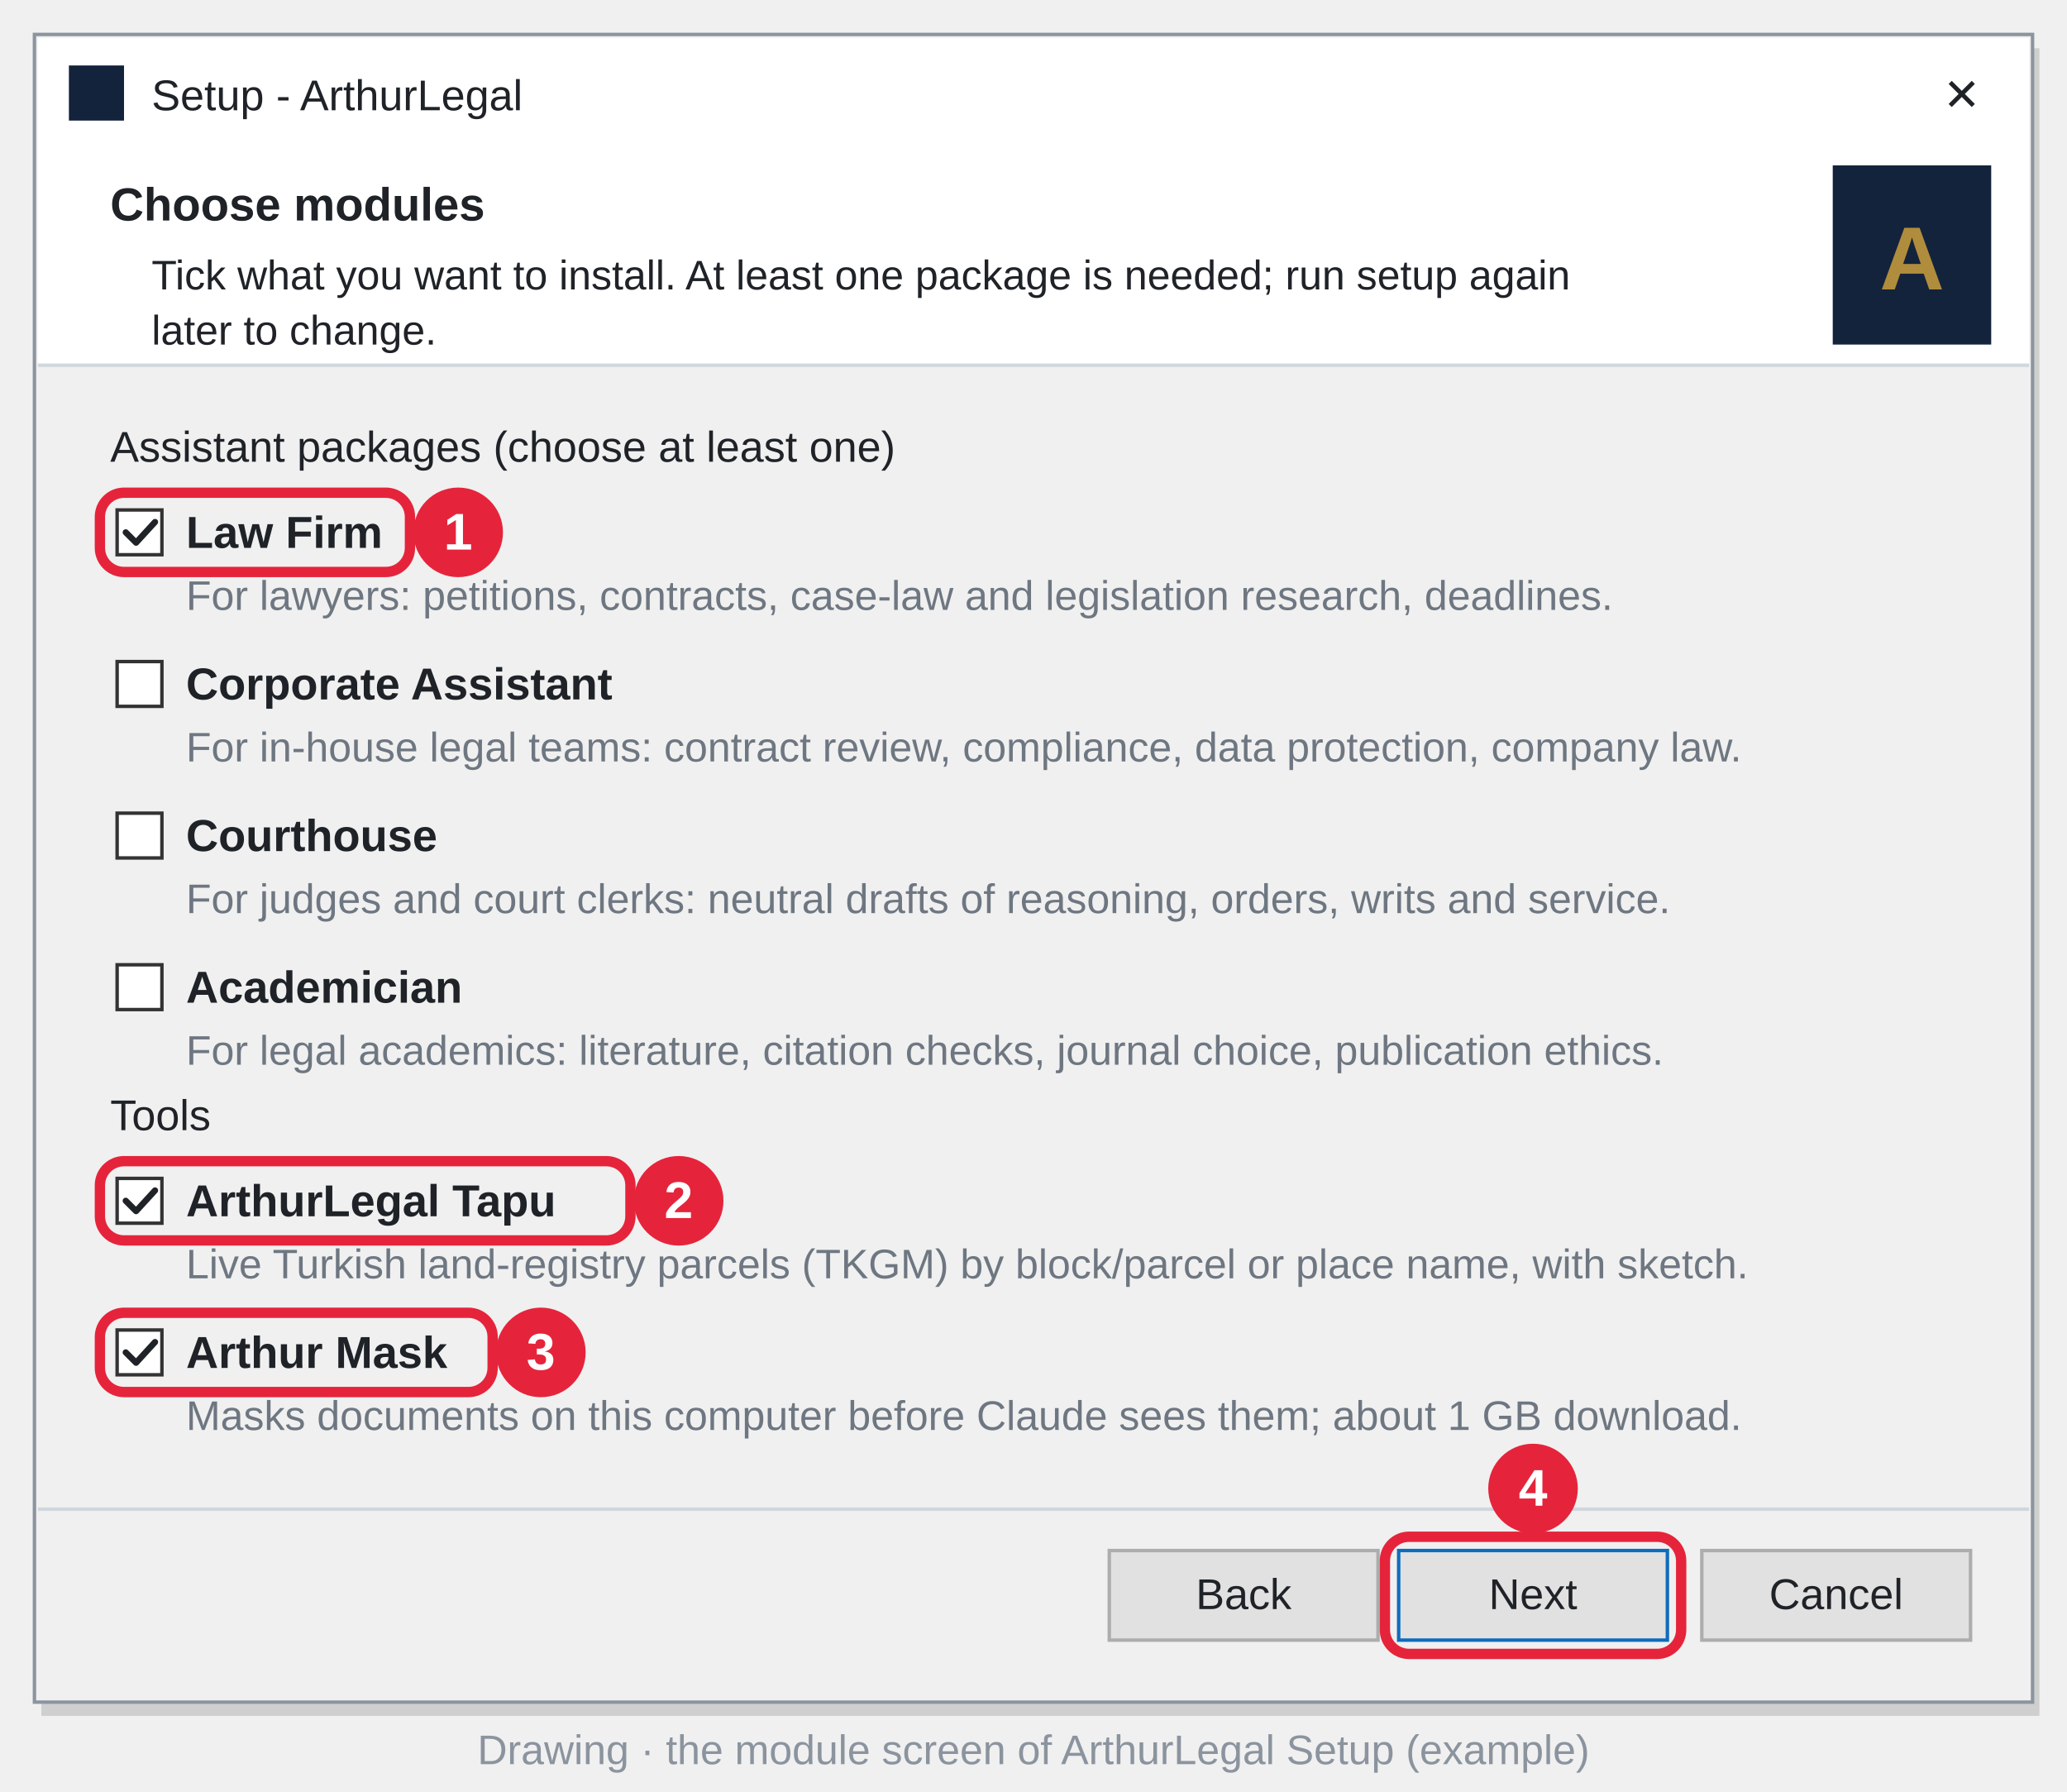
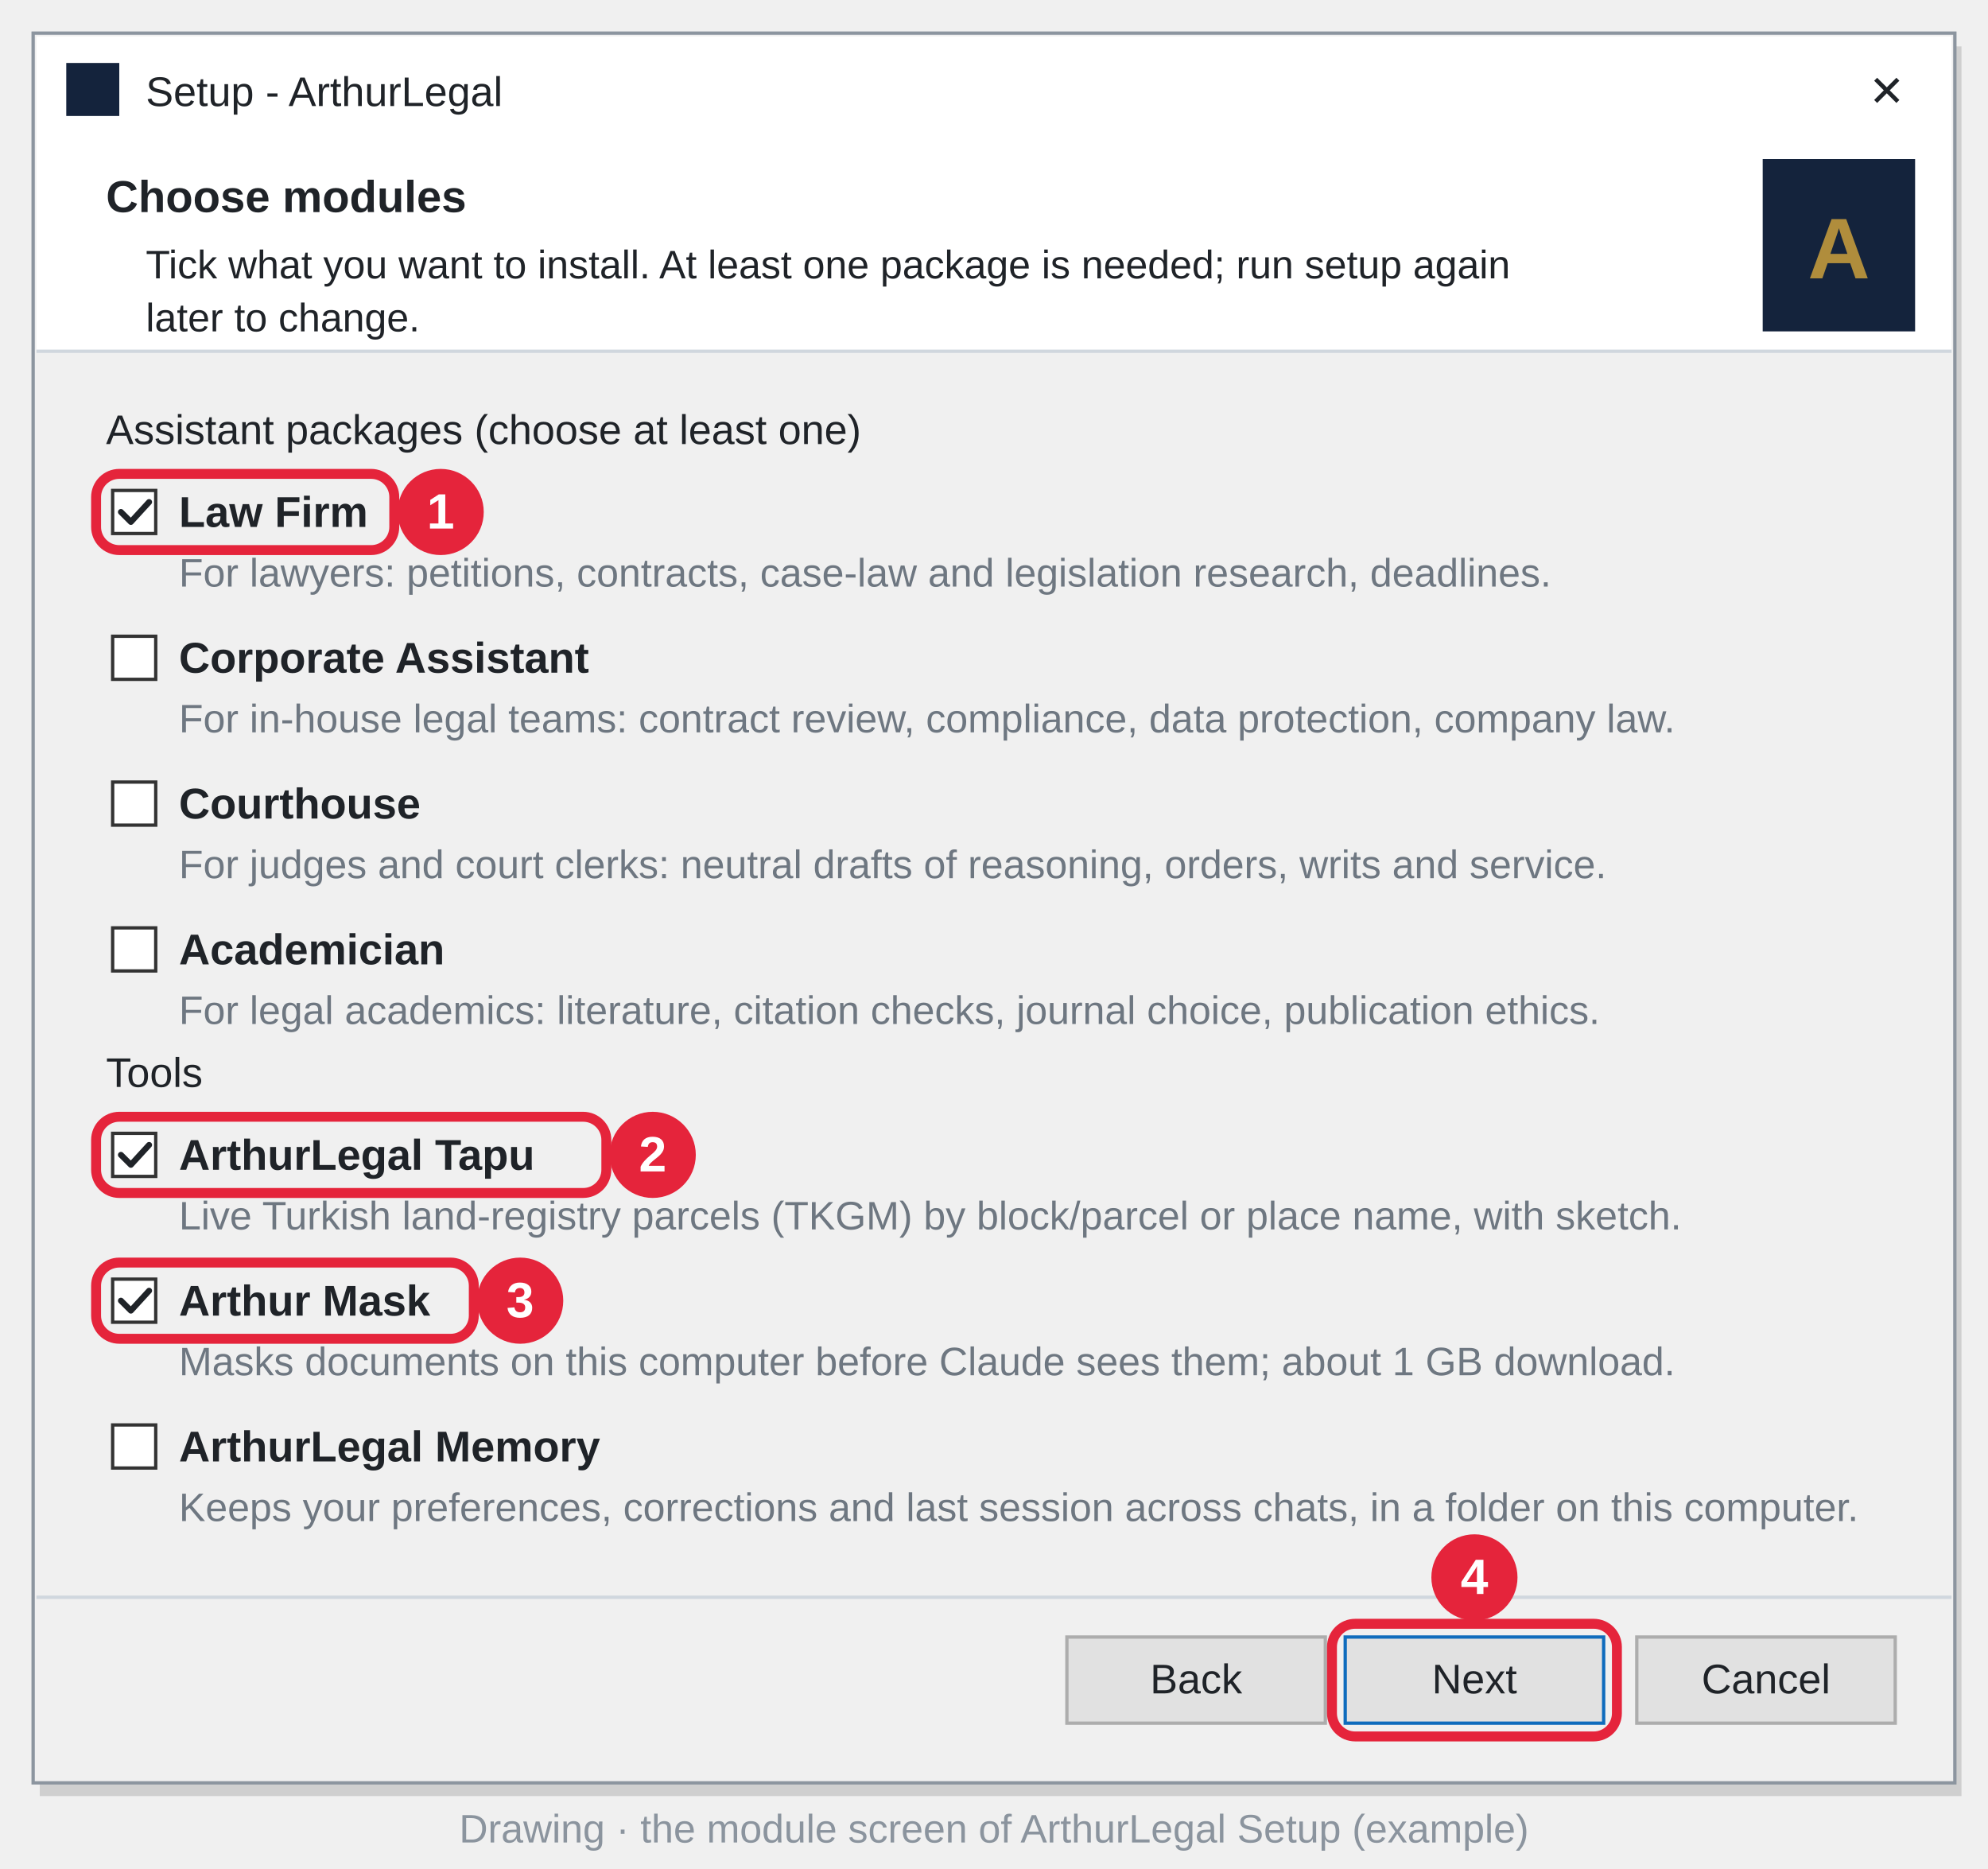
- <svg xmlns="http://www.w3.org/2000/svg" width="600" height="520" viewBox="0 0 600 520" role="img" aria-label="Example: on the module screen tick your package (here Law Firm), optionally Tapu and Arthur Mask, then click Next">
+ <svg xmlns="http://www.w3.org/2000/svg" width="600" height="564" viewBox="0 0 600 564" role="img" aria-label="Example: on the module screen tick your package (here Law Firm), optionally Tapu and Arthur Mask, then click Next">
  <g font-family="'Segoe UI', 'Segoe UI Variable', 'Helvetica Neue', Arial, sans-serif">
-     <rect x="12" y="14" width="580" height="484" fill="#000000" opacity="0.14" />
-     <rect x="10" y="10" width="580" height="484" fill="#f0f0f0" stroke="#8c959f" />
+     <rect x="12" y="14" width="580" height="528" fill="#000000" opacity="0.14" />
+     <rect x="10" y="10" width="580" height="528" fill="#f0f0f0" stroke="#8c959f" />
    <rect x="11" y="11" width="578" height="31" fill="#ffffff" />
    <rect x="20" y="19" width="16" height="16" fill="#14233c" />
    <text x="44" y="32" font-size="12.5" fill="#1f2328" font-weight="400" text-anchor="start">Setup - ArthurLegal</text>
    <text x="564" y="32" font-size="13" fill="#1f2328" font-weight="400" text-anchor="start">✕</text>
    <rect x="11" y="42" width="578" height="64" fill="#ffffff" />
    <text x="32" y="64" font-size="13.5" fill="#1f2328" font-weight="700" text-anchor="start">Choose modules</text>
    <text x="44" y="84" font-size="12" fill="#1f2328" font-weight="400" text-anchor="start">Tick what you want to install. At least one package is needed; run setup again</text>
    <text x="44" y="100" font-size="12" fill="#1f2328" font-weight="400" text-anchor="start">later to change.</text>
    <rect x="532" y="48" width="46" height="52" fill="#14233c" />
    <text x="555" y="84" font-size="26" fill="#b08d3c" font-weight="700" text-anchor="middle">A</text>
    <line x1="11" y1="106" x2="589" y2="106" stroke="#d0d7de" />
    <text x="32" y="134" font-size="12.5" fill="#1f2328" font-weight="400" text-anchor="start">Assistant packages (choose at least one)</text>
    <rect x="34" y="148" width="13" height="13" fill="#ffffff" stroke="#333333" />
    <path d="M36.5 154.5 l3 3 l5.5 -6" stroke="#1f2328" stroke-width="1.8" fill="none" stroke-linecap="round" stroke-linejoin="round" />
    <text x="54" y="159" font-size="13" fill="#1f2328" font-weight="700" text-anchor="start">Law Firm</text>
    <text x="54" y="177" font-size="12" fill="#6e7781" font-weight="400" text-anchor="start">For lawyers: petitions, contracts, case-law and legislation research, deadlines.</text>
    <rect x="34" y="192" width="13" height="13" fill="#ffffff" stroke="#333333" />
    <text x="54" y="203" font-size="13" fill="#1f2328" font-weight="700" text-anchor="start">Corporate Assistant</text>
    <text x="54" y="221" font-size="12" fill="#6e7781" font-weight="400" text-anchor="start">For in-house legal teams: contract review, compliance, data protection, company law.</text>
    <rect x="34" y="236" width="13" height="13" fill="#ffffff" stroke="#333333" />
    <text x="54" y="247" font-size="13" fill="#1f2328" font-weight="700" text-anchor="start">Courthouse</text>
    <text x="54" y="265" font-size="12" fill="#6e7781" font-weight="400" text-anchor="start">For judges and court clerks: neutral drafts of reasoning, orders, writs and service.</text>
    <rect x="34" y="280" width="13" height="13" fill="#ffffff" stroke="#333333" />
    <text x="54" y="291" font-size="13" fill="#1f2328" font-weight="700" text-anchor="start">Academician</text>
    <text x="54" y="309" font-size="12" fill="#6e7781" font-weight="400" text-anchor="start">For legal academics: literature, citation checks, journal choice, publication ethics.</text>
    <text x="32" y="328" font-size="12.5" fill="#1f2328" font-weight="400" text-anchor="start">Tools</text>
    <rect x="34" y="342" width="13" height="13" fill="#ffffff" stroke="#333333" />
    <path d="M36.5 348.5 l3 3 l5.5 -6" stroke="#1f2328" stroke-width="1.8" fill="none" stroke-linecap="round" stroke-linejoin="round" />
    <text x="54" y="353" font-size="13" fill="#1f2328" font-weight="700" text-anchor="start">ArthurLegal Tapu</text>
    <text x="54" y="371" font-size="12" fill="#6e7781" font-weight="400" text-anchor="start">Live Turkish land-registry parcels (TKGM) by block/parcel or place name, with sketch.</text>
    <rect x="34" y="386" width="13" height="13" fill="#ffffff" stroke="#333333" />
    <path d="M36.5 392.5 l3 3 l5.5 -6" stroke="#1f2328" stroke-width="1.8" fill="none" stroke-linecap="round" stroke-linejoin="round" />
    <text x="54" y="397" font-size="13" fill="#1f2328" font-weight="700" text-anchor="start">Arthur Mask</text>
    <text x="54" y="415" font-size="12" fill="#6e7781" font-weight="400" text-anchor="start">Masks documents on this computer before Claude sees them; about 1 GB download.</text>
-     <line x1="11" y1="438" x2="589" y2="438" stroke="#d0d7de" />
-     <rect x="322" y="450" width="78" height="26" fill="#e1e1e1" stroke="#adadad" />
-     <text x="361" y="467" font-size="12.5" fill="#1f2328" font-weight="400" text-anchor="middle">Back</text>
-     <rect x="406" y="450" width="78" height="26" fill="#e1e1e1" stroke="#0f6cbd" />
-     <text x="445" y="467" font-size="12.5" fill="#1f2328" font-weight="400" text-anchor="middle">Next</text>
-     <rect x="494" y="450" width="78" height="26" fill="#e1e1e1" stroke="#adadad" />
-     <text x="533" y="467" font-size="12.5" fill="#1f2328" font-weight="400" text-anchor="middle">Cancel</text>
+     <rect x="34" y="430" width="13" height="13" fill="#ffffff" stroke="#333333" />
+     <text x="54" y="441" font-size="13" fill="#1f2328" font-weight="700" text-anchor="start">ArthurLegal Memory</text>
+     <text x="54" y="459" font-size="12" fill="#6e7781" font-weight="400" text-anchor="start">Keeps your preferences, corrections and last session across chats, in a folder on this computer.</text>
+     <line x1="11" y1="482" x2="589" y2="482" stroke="#d0d7de" />
+     <rect x="322" y="494" width="78" height="26" fill="#e1e1e1" stroke="#adadad" />
+     <text x="361" y="511" font-size="12.5" fill="#1f2328" font-weight="400" text-anchor="middle">Back</text>
+     <rect x="406" y="494" width="78" height="26" fill="#e1e1e1" stroke="#0f6cbd" />
+     <text x="445" y="511" font-size="12.5" fill="#1f2328" font-weight="400" text-anchor="middle">Next</text>
+     <rect x="494" y="494" width="78" height="26" fill="#e1e1e1" stroke="#adadad" />
+     <text x="533" y="511" font-size="12.5" fill="#1f2328" font-weight="400" text-anchor="middle">Cancel</text>
    <rect x="29" y="143" width="90" height="23" rx="7" fill="none" stroke="#e5243b" stroke-width="3" />
    <circle cx="133" cy="154.5" r="13" fill="#e5243b" />
    <text x="133" y="159.5" font-size="15" fill="#ffffff" font-weight="700" text-anchor="middle">1</text>
    <rect x="29" y="337" width="154" height="23" rx="7" fill="none" stroke="#e5243b" stroke-width="3" />
    <circle cx="197" cy="348.5" r="13" fill="#e5243b" />
    <text x="197" y="353.5" font-size="15" fill="#ffffff" font-weight="700" text-anchor="middle">2</text>
    <rect x="29" y="381" width="114" height="23" rx="7" fill="none" stroke="#e5243b" stroke-width="3" />
    <circle cx="157" cy="392.5" r="13" fill="#e5243b" />
    <text x="157" y="397.5" font-size="15" fill="#ffffff" font-weight="700" text-anchor="middle">3</text>
-     <rect x="402" y="446" width="86" height="34" rx="7" fill="none" stroke="#e5243b" stroke-width="3" />
-     <circle cx="445.0" cy="432" r="13" fill="#e5243b" />
-     <text x="445.0" y="437" font-size="15" fill="#ffffff" font-weight="700" text-anchor="middle">4</text>
-     <text x="300.0" y="512" font-size="12" fill="#8b949e" font-weight="400" text-anchor="middle">Drawing · the module screen of ArthurLegal Setup (example)</text>
+     <rect x="402" y="490" width="86" height="34" rx="7" fill="none" stroke="#e5243b" stroke-width="3" />
+     <circle cx="445.0" cy="476" r="13" fill="#e5243b" />
+     <text x="445.0" y="481" font-size="15" fill="#ffffff" font-weight="700" text-anchor="middle">4</text>
+     <text x="300.0" y="556" font-size="12" fill="#8b949e" font-weight="400" text-anchor="middle">Drawing · the module screen of ArthurLegal Setup (example)</text>
  </g>
</svg>
